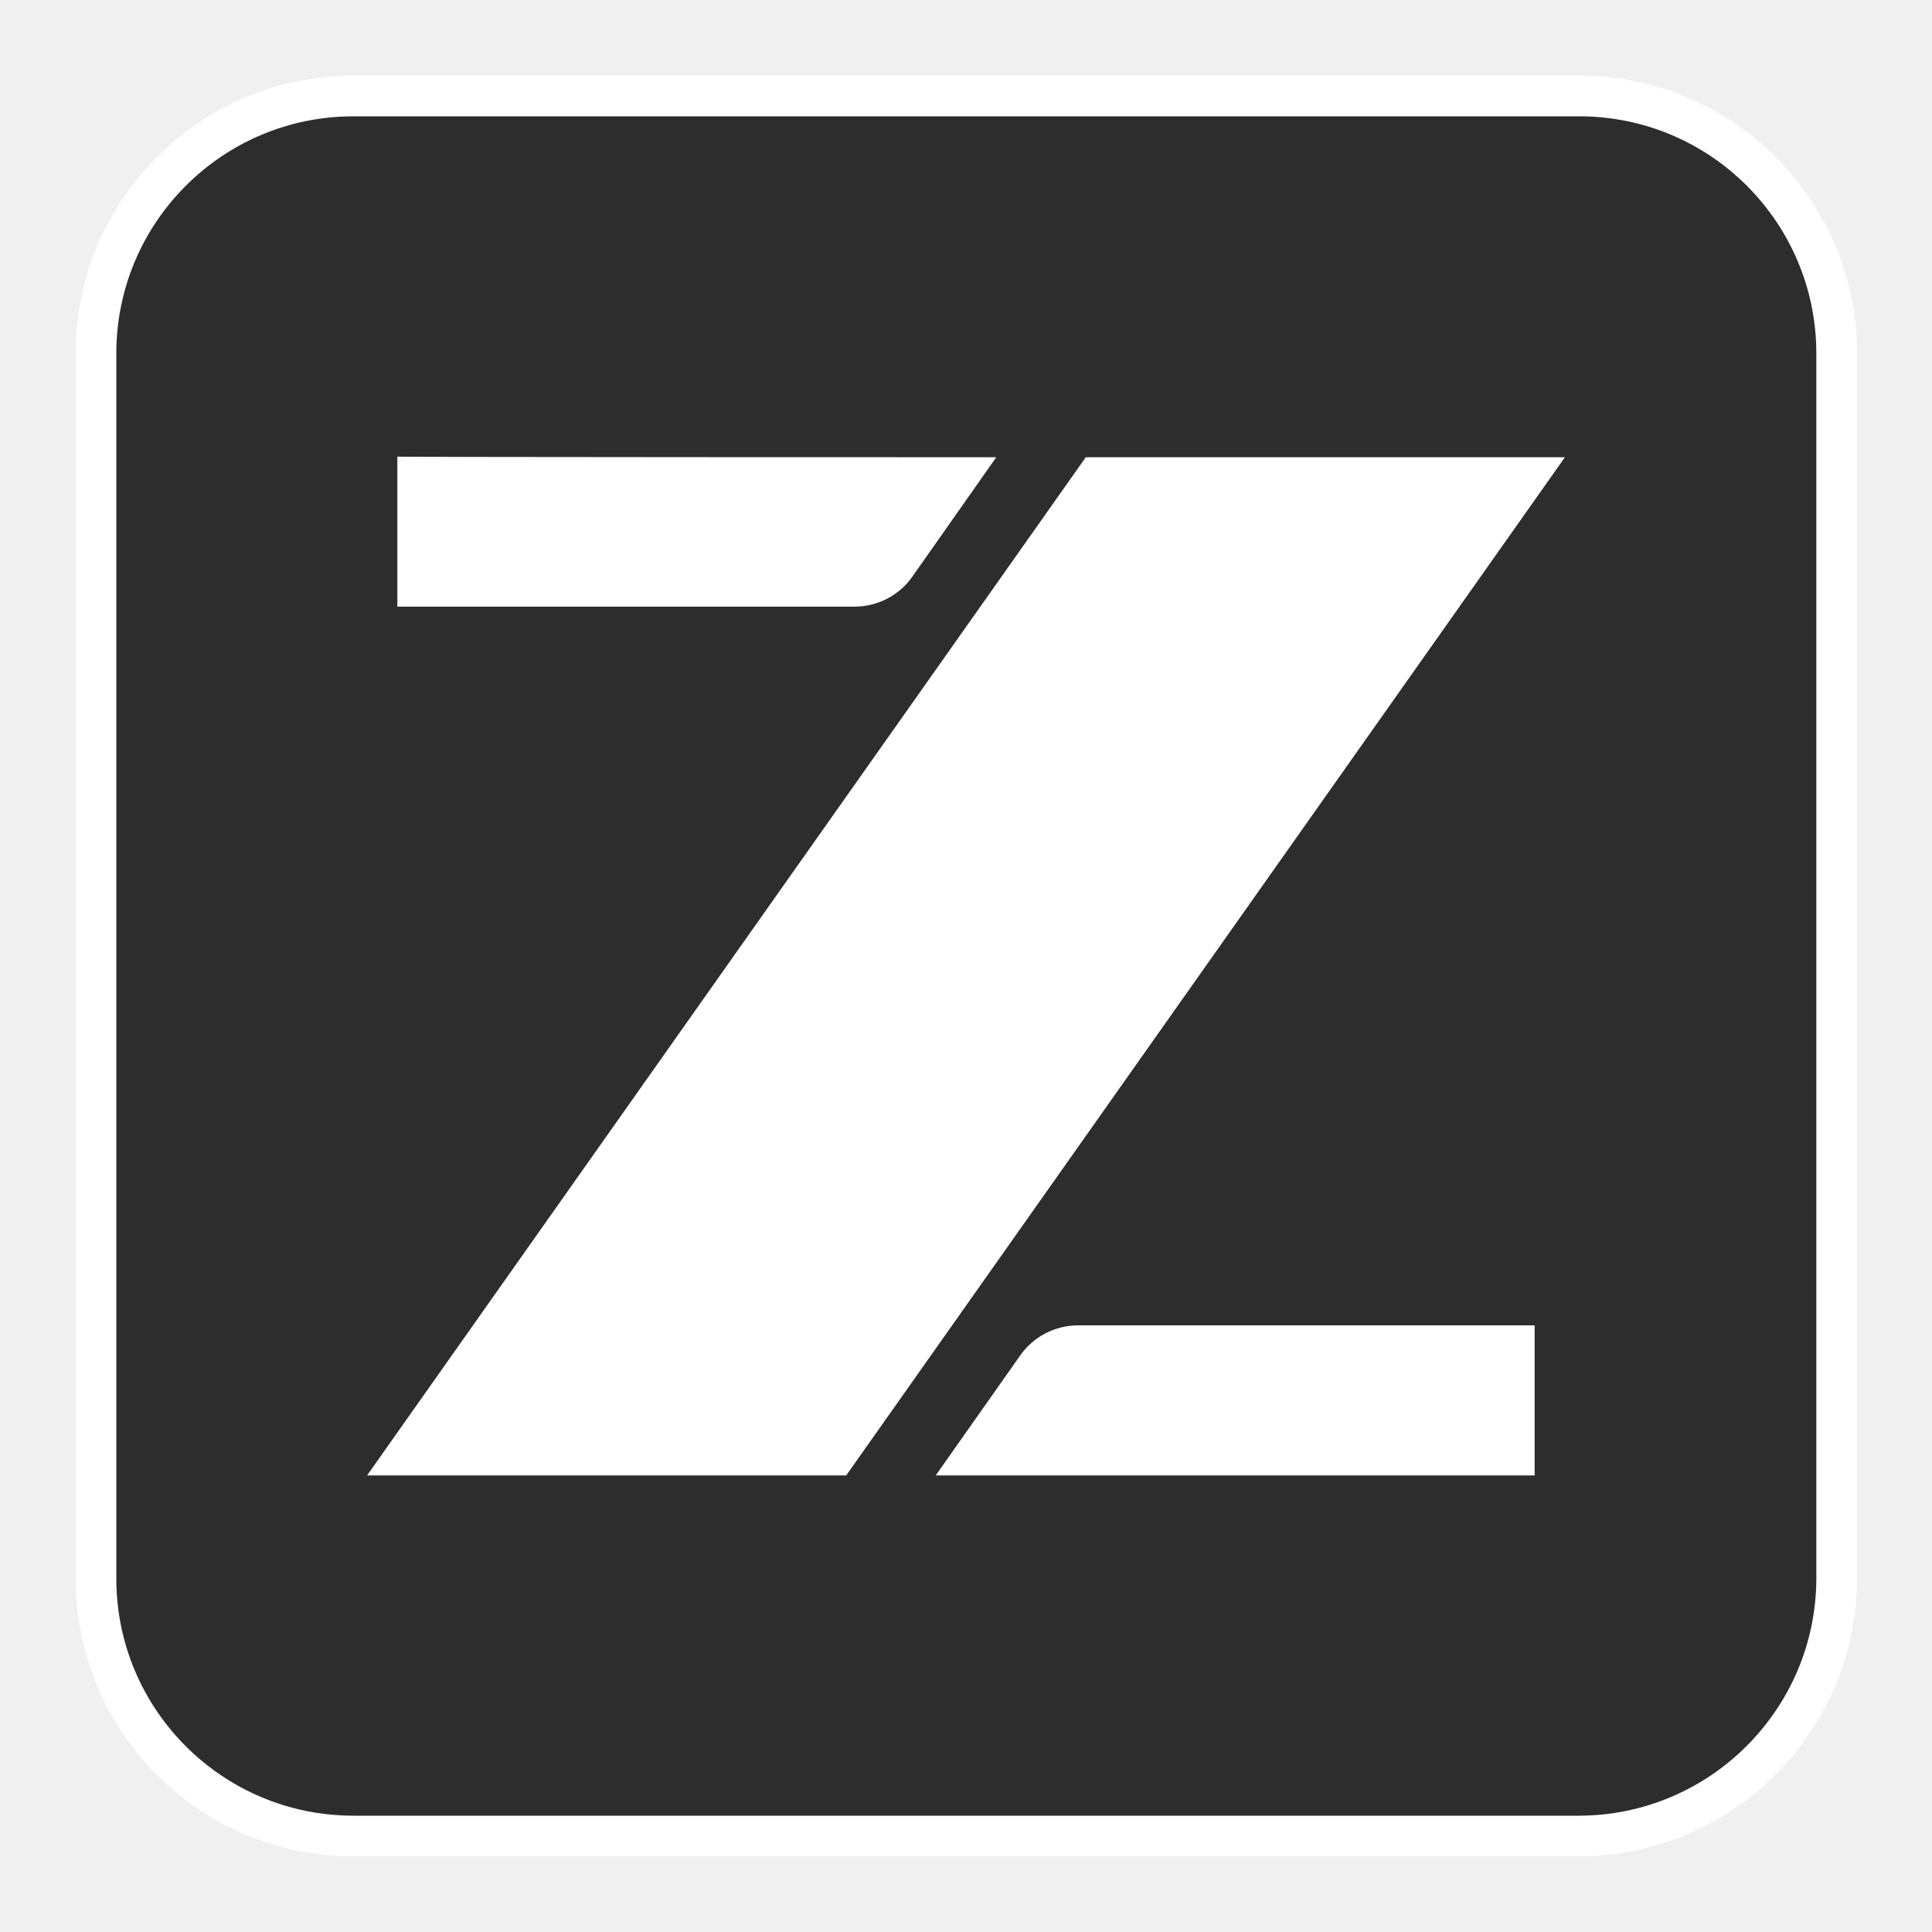
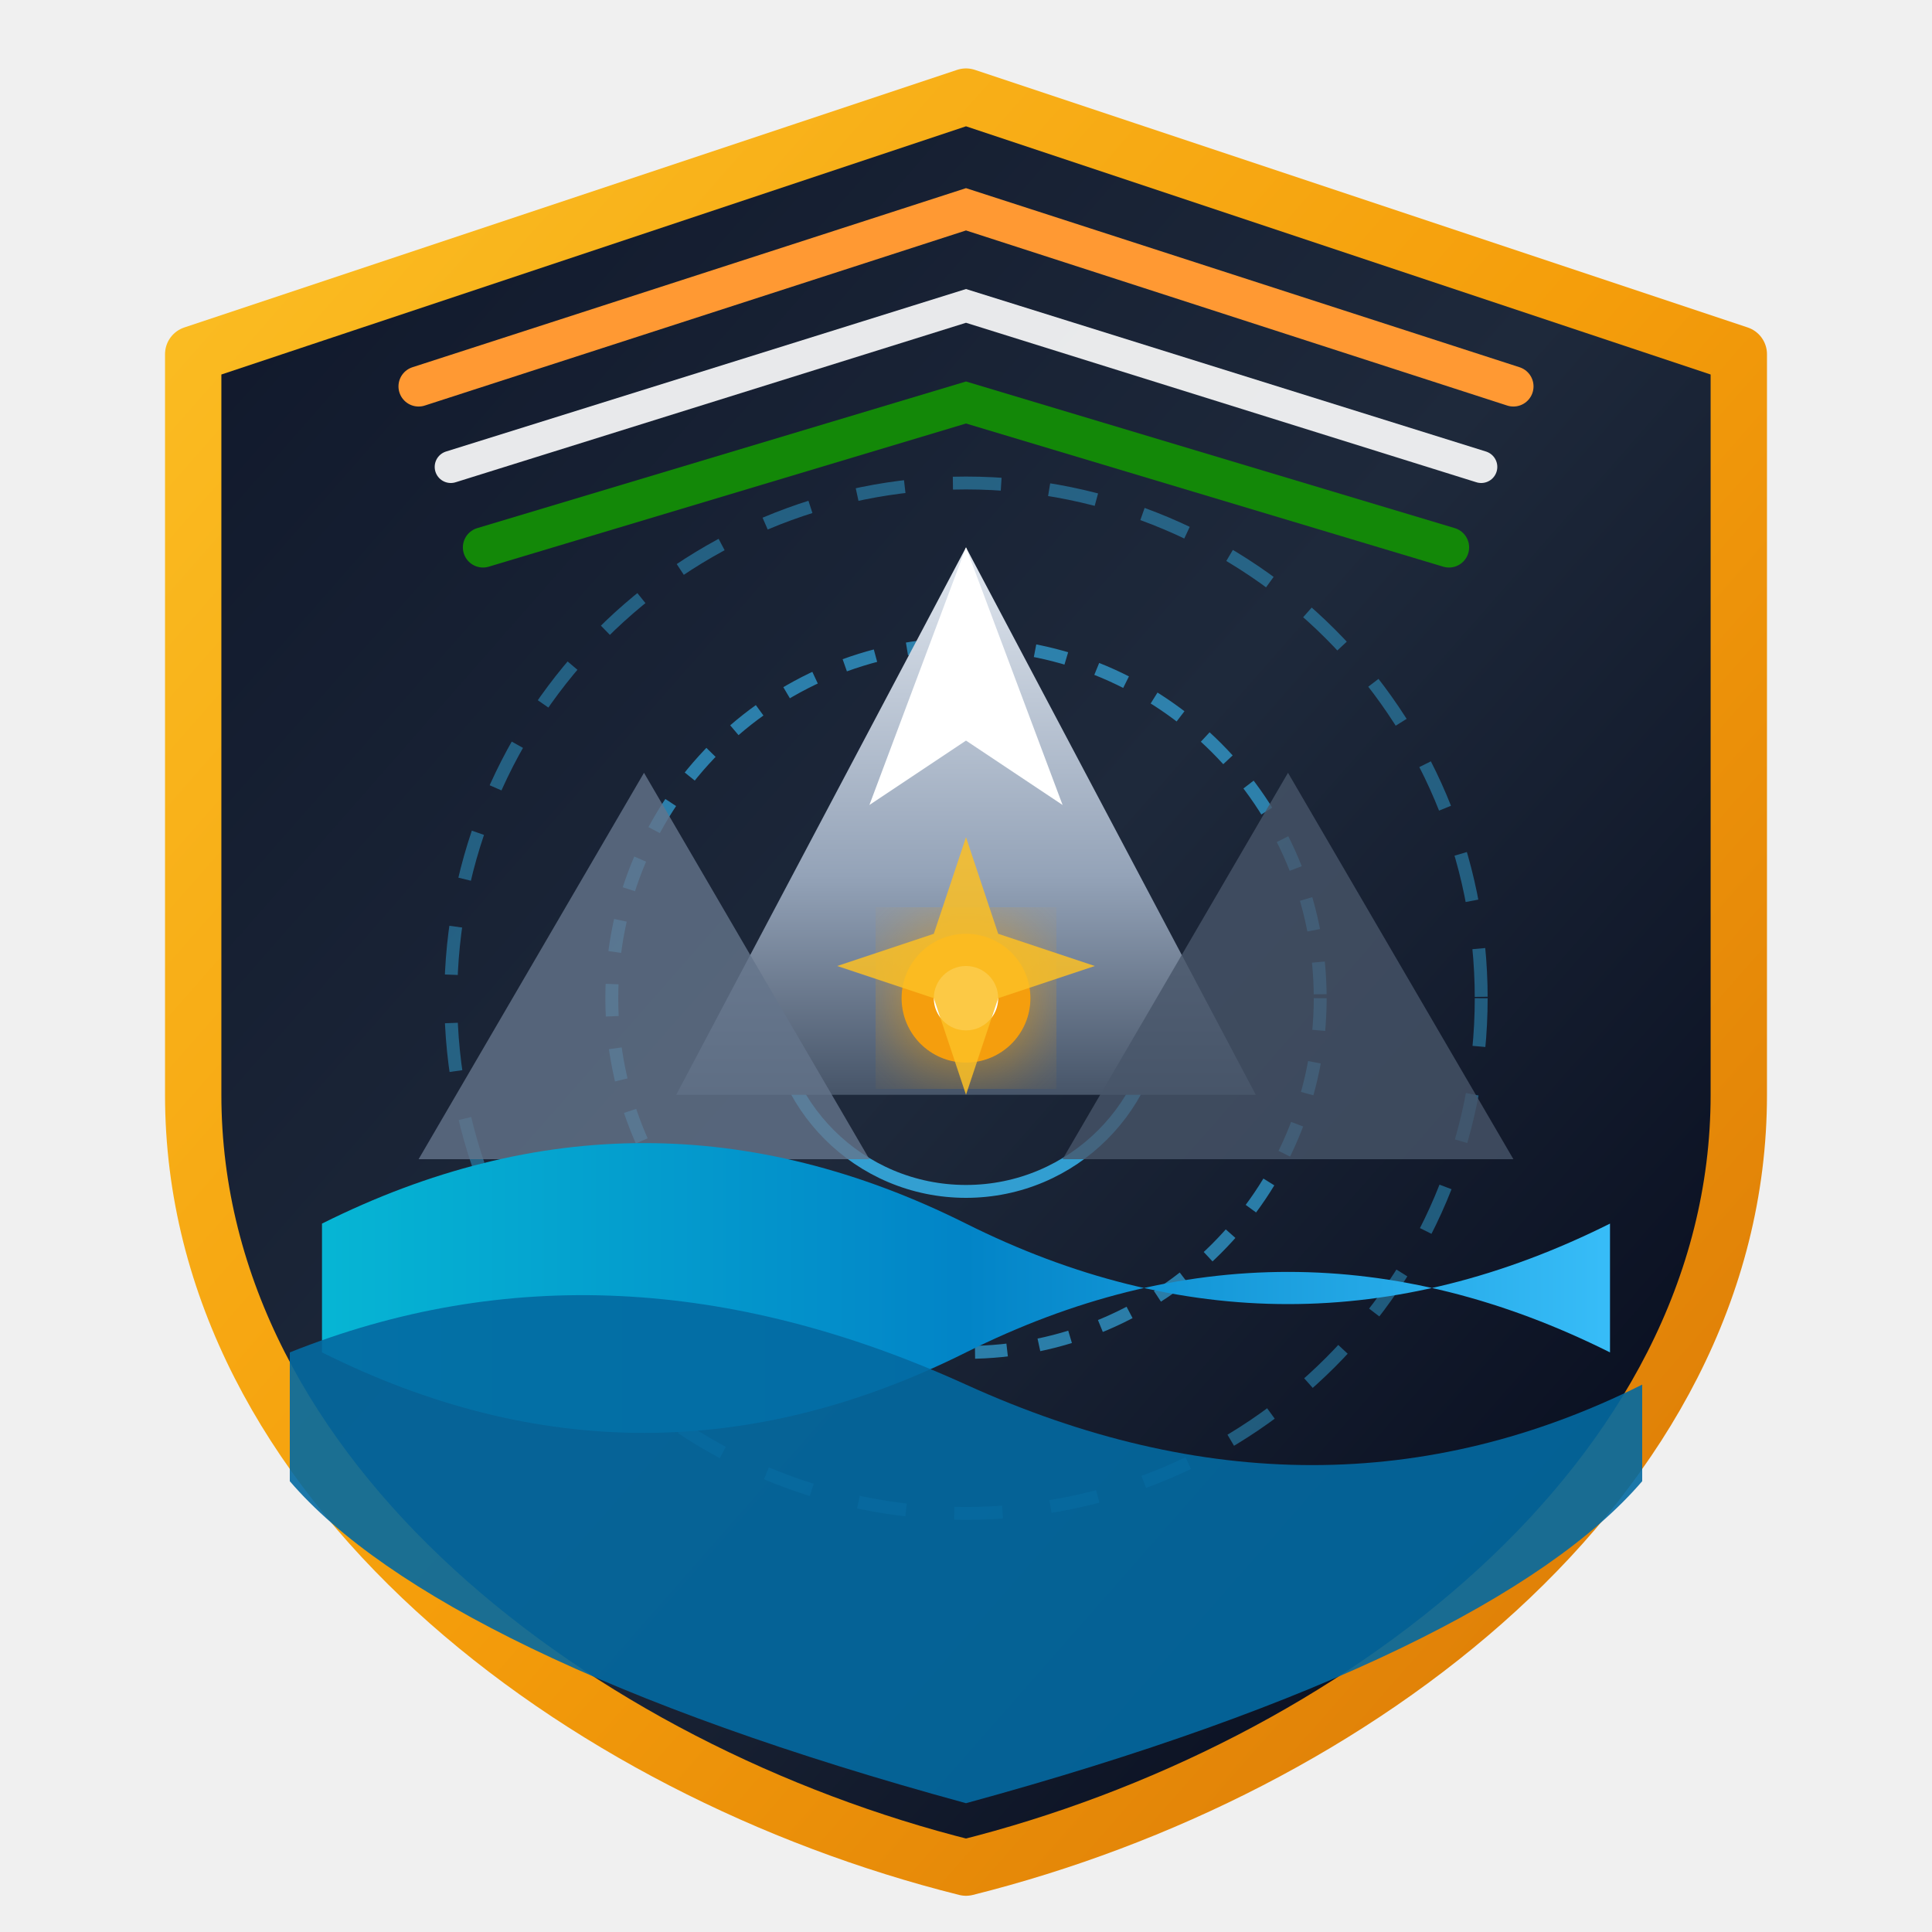
- <svg xmlns="http://www.w3.org/2000/svg" version="1.1" x="0px" y="0px" viewBox="0 0 30 30" style="enable-background:new 0 0 30 30;" xml:space="preserve">
+ <svg xmlns="http://www.w3.org/2000/svg" viewBox="0 0 120 120" fill="none">
  <defs>
-     <style type="text/css">
-     .st194{fill:#2D2D2D;stroke:#FFFFFF;stroke-width:0.632;stroke-miterlimit:10;}
-     .st23{fill:#FFFFFF;}
- 
-     .z-breathe {
-       animation: breathe 2.5s ease-in-out infinite;
-     }
- 
-     @keyframes breathe {
-       0%, 100% { opacity: 0.7; }
-       50% { opacity: 1; }
-     }
-   </style>
+     <linearGradient id="shieldGrad" x1="0%" y1="0%" x2="100%" y2="100%">
+       <stop offset="0%" stop-color="#0f172a" />
+       <stop offset="50%" stop-color="#1e293b" />
+       <stop offset="100%" stop-color="#020617" />
+     </linearGradient>
+     <linearGradient id="goldBorder" x1="0%" y1="0%" x2="100%" y2="100%">
+       <stop offset="0%" stop-color="#fbbf24" />
+       <stop offset="50%" stop-color="#f59e0b" />
+       <stop offset="100%" stop-color="#d97706" />
+     </linearGradient>
+     <linearGradient id="waveGrad" x1="0%" y1="0%" x2="100%" y2="0%">
+       <stop offset="0%" stop-color="#06b6d4" />
+       <stop offset="50%" stop-color="#0284c7" />
+       <stop offset="100%" stop-color="#38bdf8" />
+     </linearGradient>
+     <linearGradient id="mountainGrad" x1="0%" y1="0%" x2="0%" y2="100%">
+       <stop offset="0%" stop-color="#e2e8f0" />
+       <stop offset="60%" stop-color="#94a3b8" />
+       <stop offset="100%" stop-color="#475569" />
+     </linearGradient>
+     <filter id="glow" x="-20%" y="-20%" width="140%" height="140%">
+       <feGaussianBlur stdDeviation="3" result="blur" />
+       <feComposite in="SourceGraphic" in2="blur" operator="over" />
+     </filter>
  </defs>
-   <g>
-     <path class="st194" d="M24.51,28.51H5.49c-2.21,0-4-1.79-4-4V5.49c0-2.21,1.79-4,4-4h19.03c2.21,0,4,1.79,4,4v19.03     C28.51,26.72,26.72,28.51,24.51,28.51z" />
-     <g class="z-breathe">
-       <path class="st23" d="M15.47,7.1l-1.3,1.85c-0.2,0.29-0.54,0.47-0.9,0.47h-7.1V7.09C6.16,7.1,15.47,7.1,15.47,7.1z" />
-       <polygon class="st23" points="24.3,7.1 13.14,22.91 5.7,22.91 16.86,7.1" />
-       <path class="st23" d="M14.53,22.91l1.31-1.86c0.2-0.29,0.54-0.47,0.9-0.47h7.09v2.33H14.53z" />
-     </g>
-   </g>
+   <path d="M60 6 L108 22 L108 68 C108 92 84 110 60 116 C36 110 12 92 12 68 L12 22 Z" fill="url(#shieldGrad)" stroke="url(#goldBorder)" stroke-width="3.5" stroke-linejoin="round" />
+   <path d="M26 24 L60 13 L94 24" stroke="#ff9933" stroke-width="2.5" fill="none" stroke-linecap="round" />
+   <path d="M28 29 L60 19 L92 29" stroke="#ffffff" stroke-width="2" fill="none" opacity="0.9" stroke-linecap="round" />
+   <path d="M30 34 L60 25 L90 34" stroke="#138808" stroke-width="2.5" fill="none" stroke-linecap="round" />
+   <circle cx="60" cy="62" r="32" stroke="#38bdf8" stroke-width="0.8" stroke-dasharray="3 3" opacity="0.4" />
+   <circle cx="60" cy="62" r="22" stroke="#38bdf8" stroke-width="0.8" stroke-dasharray="2 2" opacity="0.6" />
+   <circle cx="60" cy="62" r="12" stroke="#38bdf8" stroke-width="0.8" opacity="0.8" />
+   <polygon points="60,34 78,68 42,68" fill="url(#mountainGrad)" />
+   <polygon points="60,34 66,50 60,46 54,50" fill="#ffffff" />
+   <polygon points="40,48 54,72 26,72" fill="#64748b" opacity="0.8" />
+   <polygon points="80,48 94,72 66,72" fill="#475569" opacity="0.8" />
+   <path d="M20 76 Q40 66 60 76 T100 76 L100 84 Q80 74 60 84 T20 84 Z" fill="url(#waveGrad)" />
+   <path d="M18 84 Q38 76 60 86 T102 86 L102 92 C96 99 82 106 60 112 C38 106 24 99 18 92 Z" fill="#0369a1" opacity="0.9" />
+   <circle cx="60" cy="62" r="4" fill="#f59e0b" filter="url(#glow)" />
+   <circle cx="60" cy="62" r="2" fill="#ffffff" />
+   <path d="M60 52 L62 58 L68 60 L62 62 L60 68 L58 62 L52 60 L58 58 Z" fill="#fbbf24" opacity="0.85" />
</svg>
